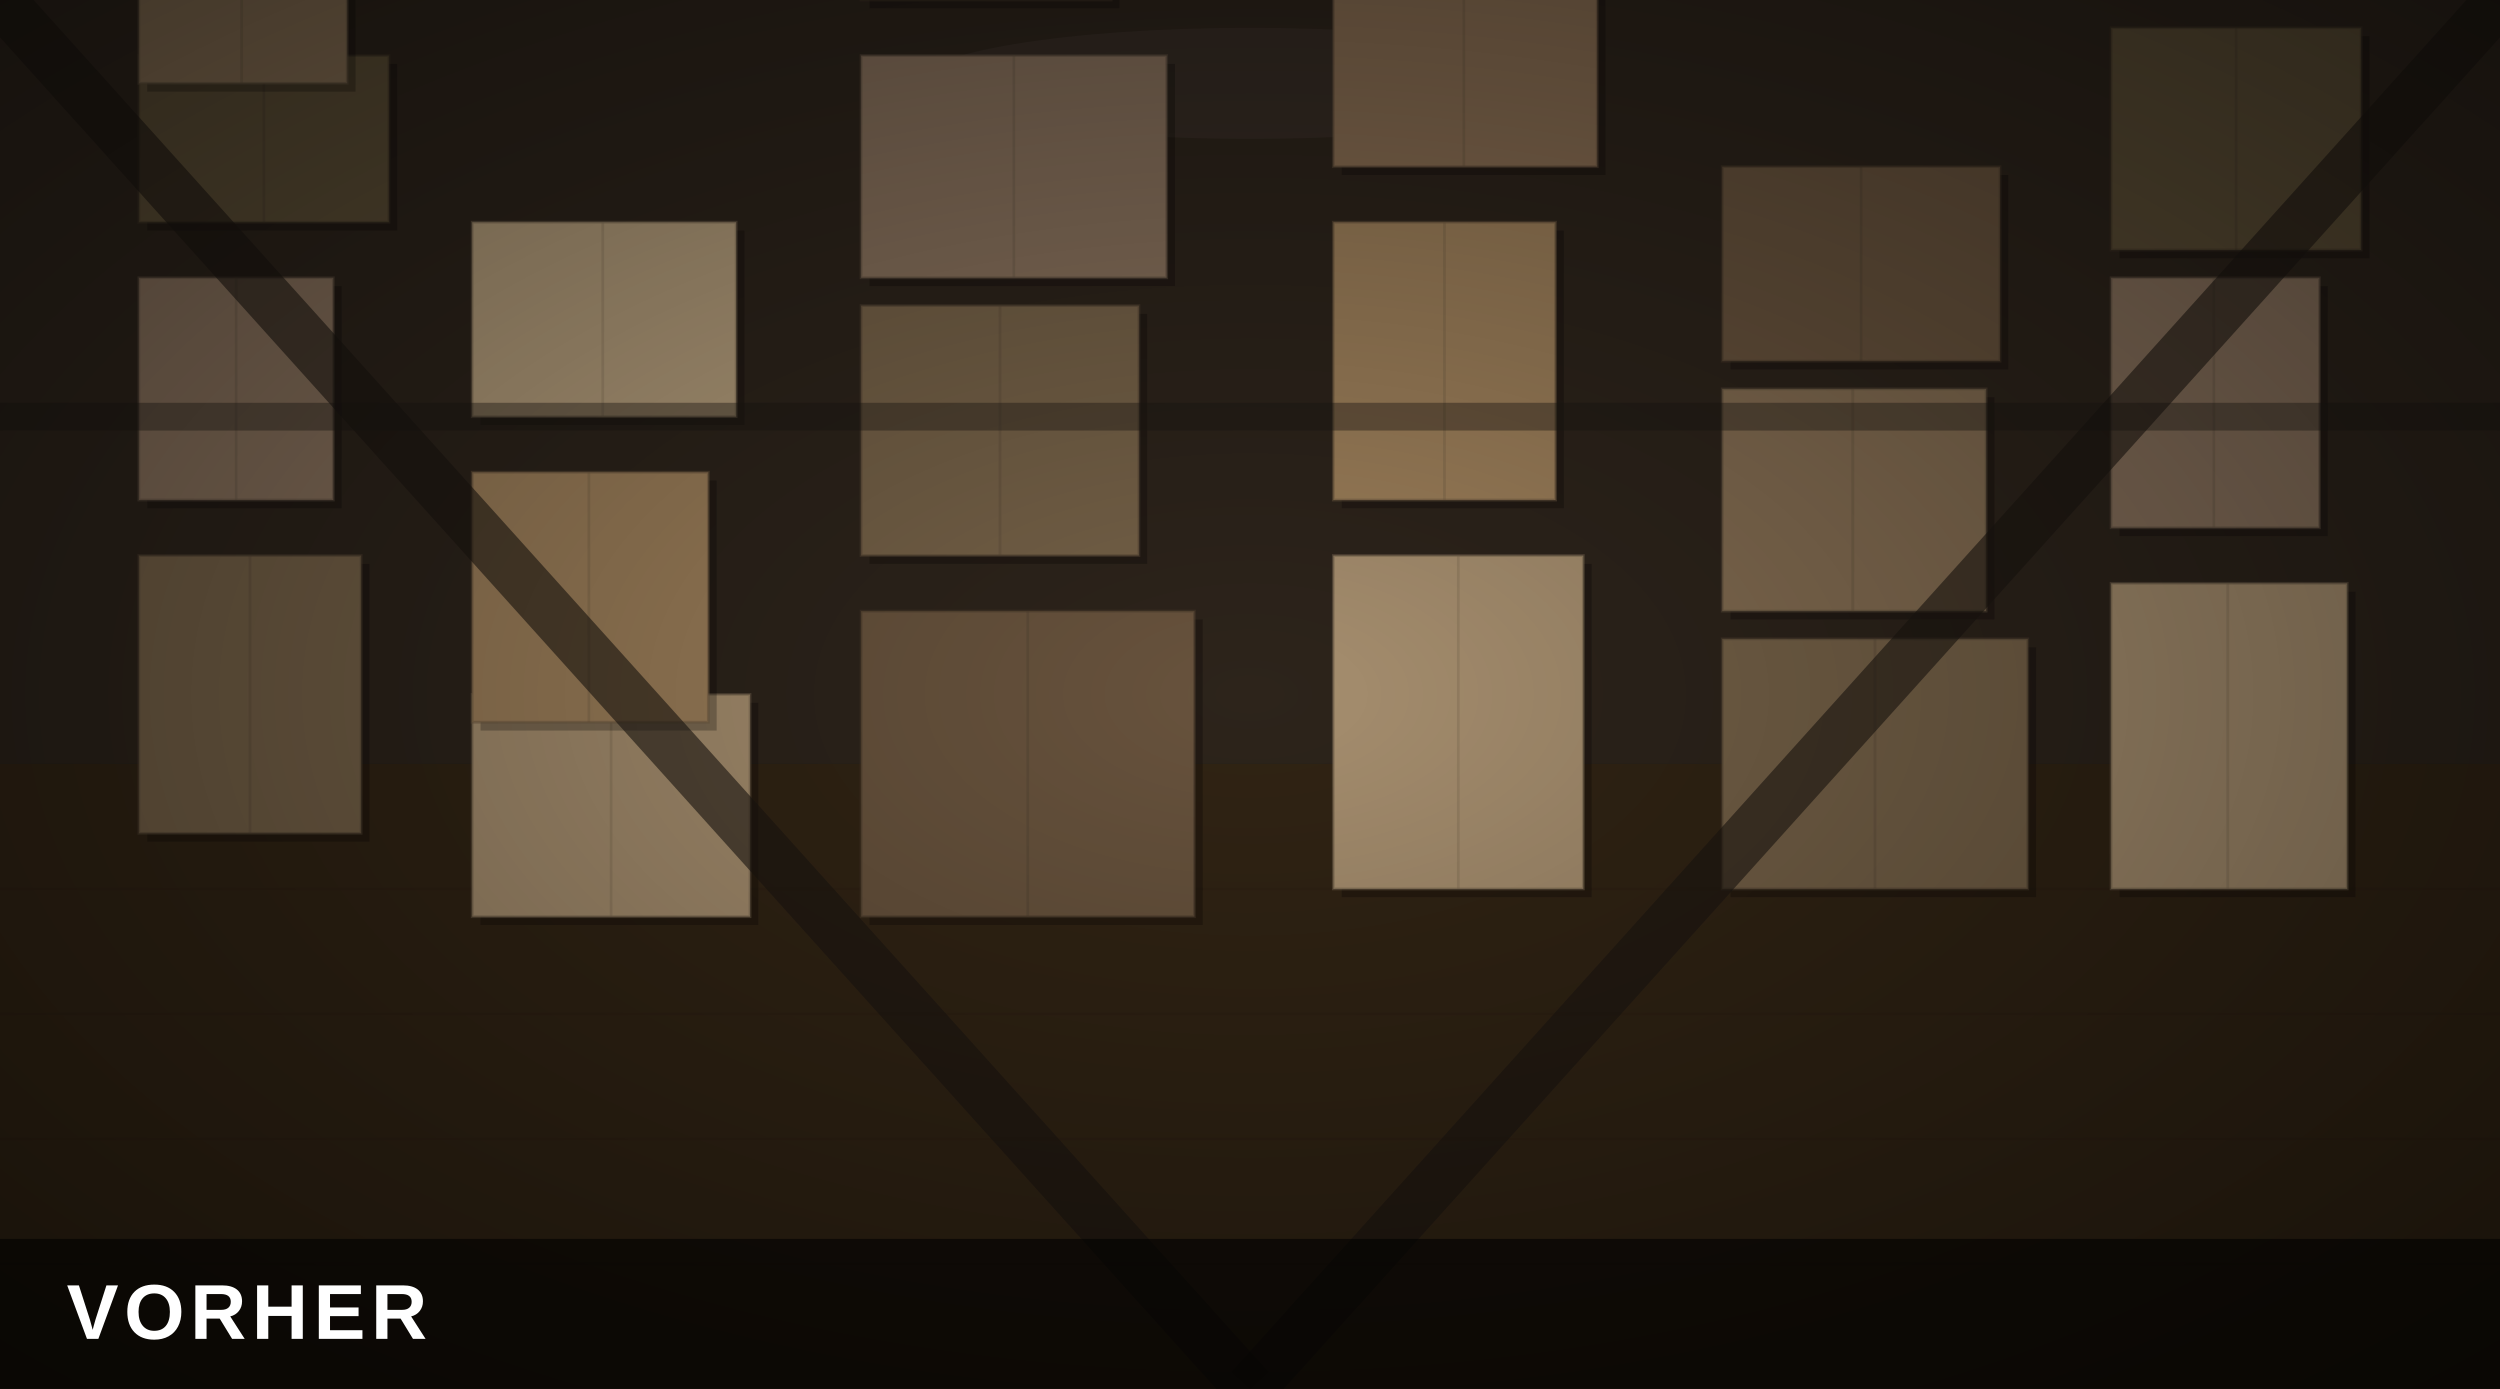
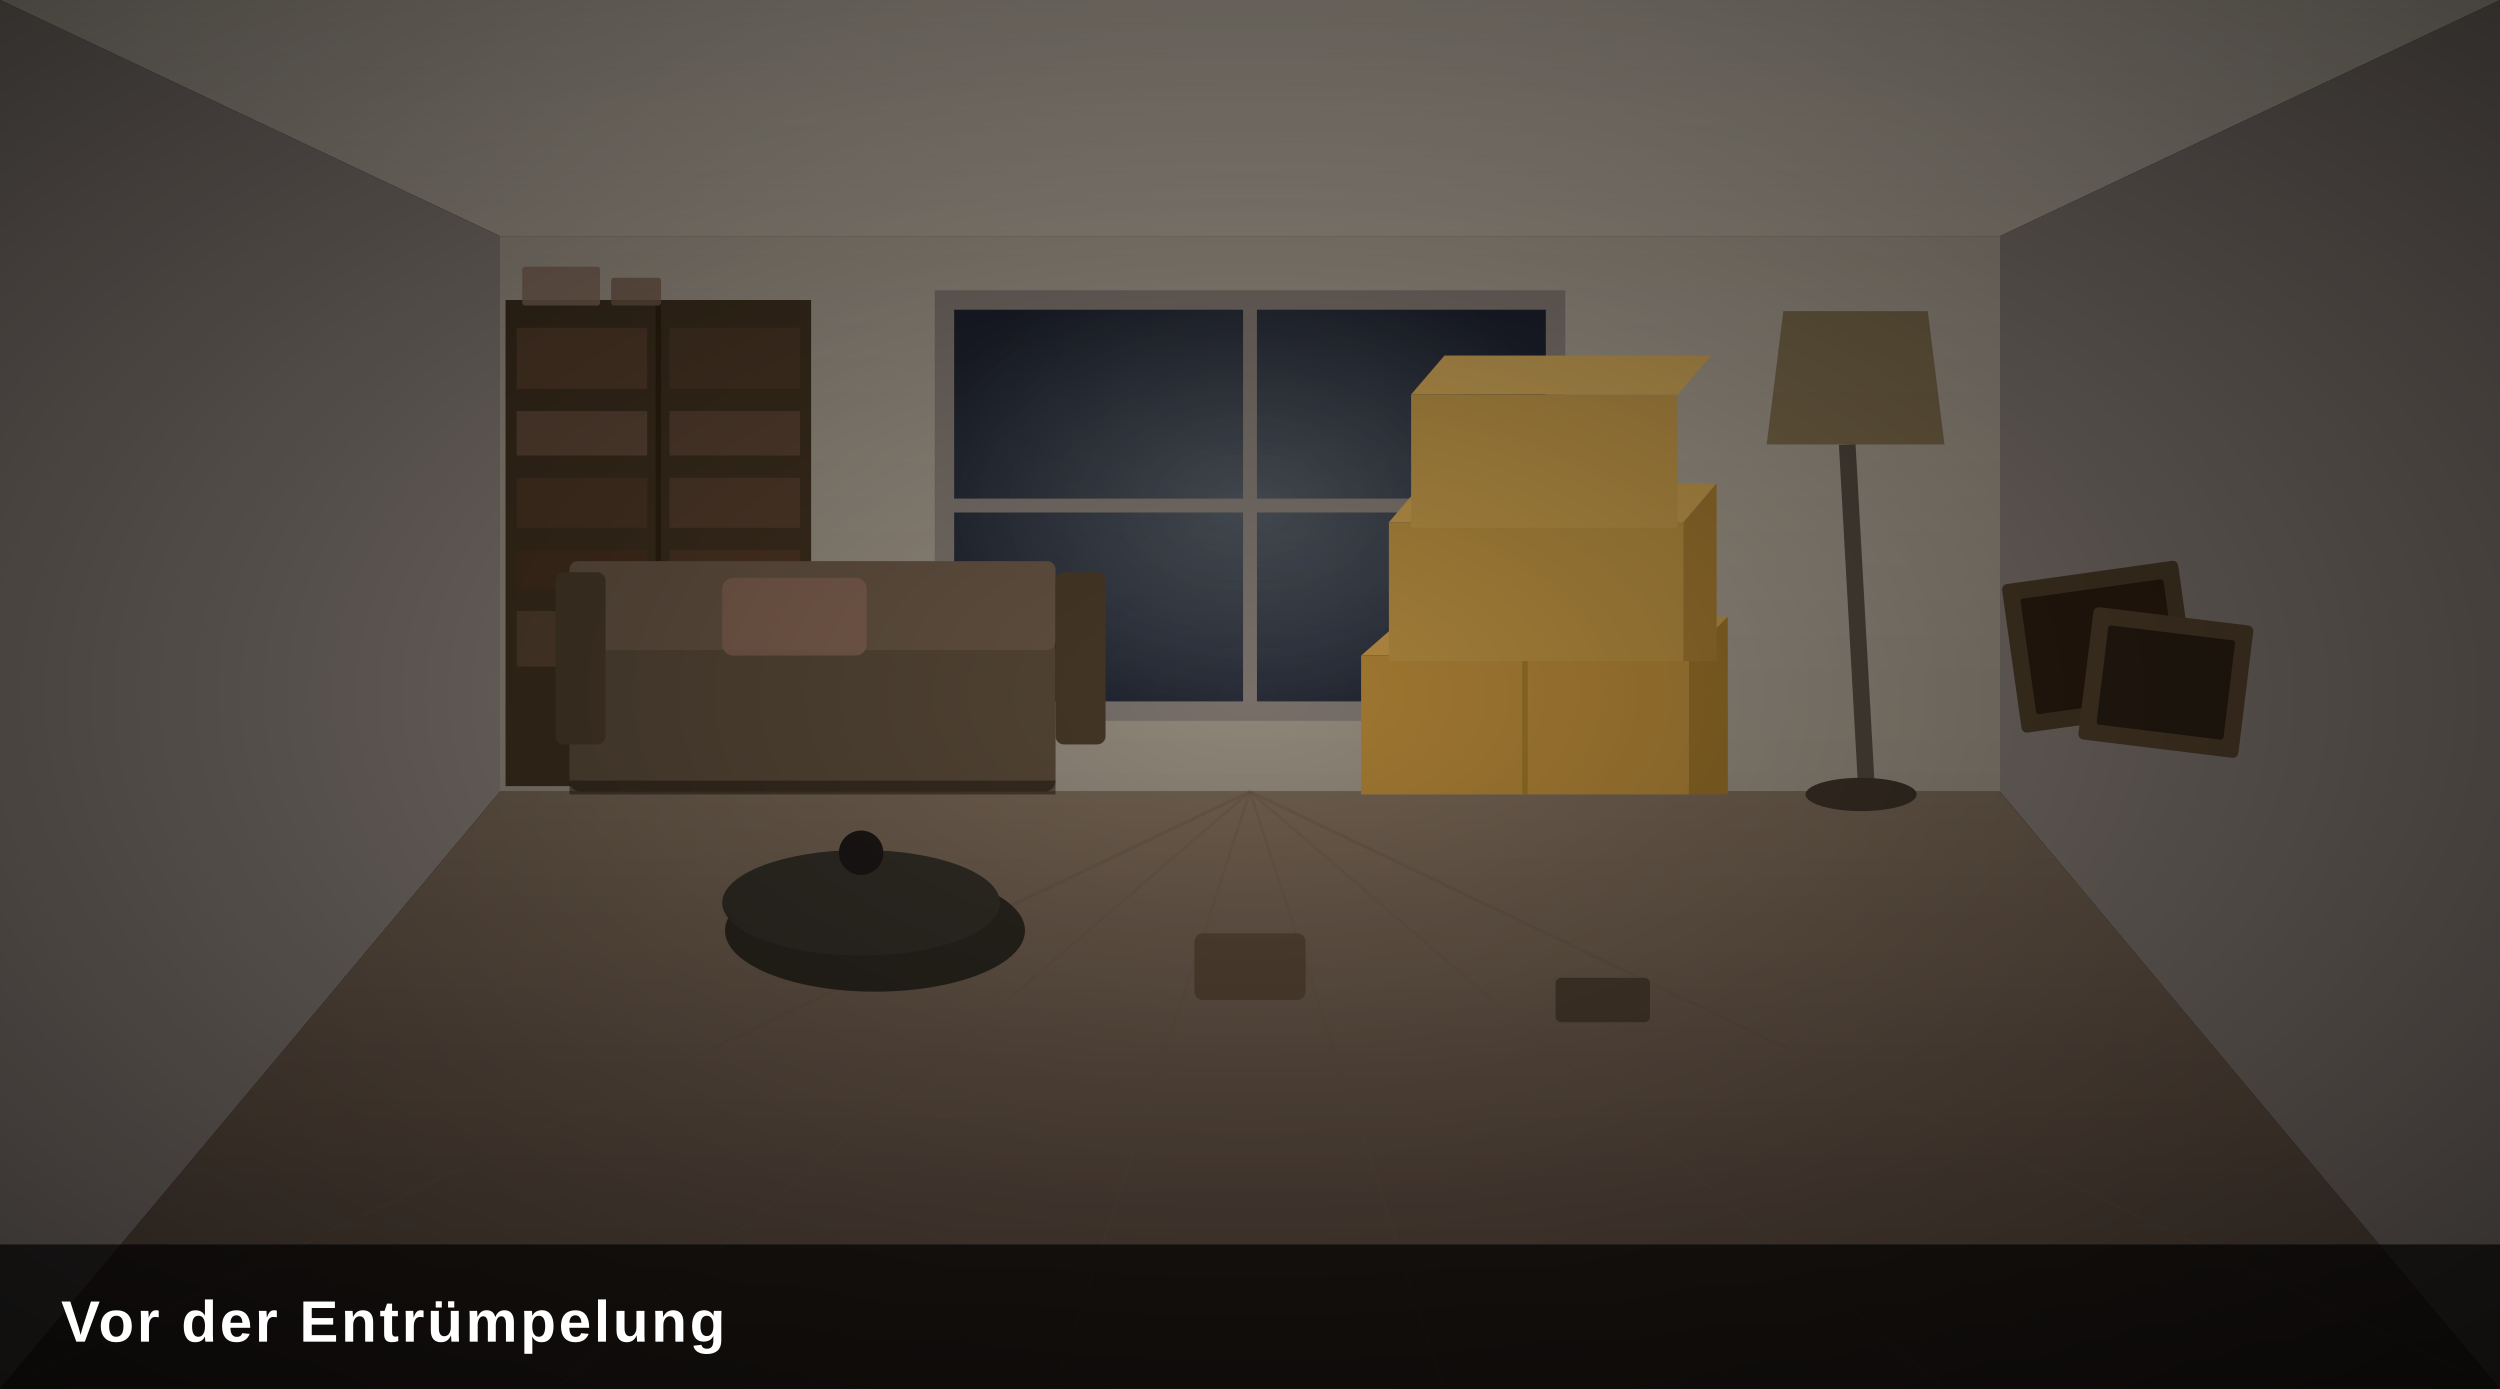
<svg xmlns="http://www.w3.org/2000/svg" viewBox="0 0 900 500" width="900" height="500">
-   <rect width="900" height="500" fill="#251e18" />
-   <rect x="0" y="0" width="900" height="275" fill="#352a20" />
-   <polygon points="0,275 900,275 900,500 0,500" fill="#3a2a18" />
-   <line x1="0" y1="320" x2="900" y2="320" stroke="#312314" stroke-width="1" opacity="0.4" />
-   <line x1="0" y1="365" x2="900" y2="365" stroke="#312314" stroke-width="1" opacity="0.4" />
-   <line x1="0" y1="410" x2="900" y2="410" stroke="#312314" stroke-width="1" opacity="0.4" />
-   <line x1="0" y1="455" x2="900" y2="455" stroke="#312314" stroke-width="1" opacity="0.4" />
-   <ellipse cx="450" cy="30" rx="120" ry="20" fill="#ffffff" opacity="0.05" />
-   <rect x="53" y="203" width="80" height="100" fill="#000" opacity="0.25" />
-   <rect x="50" y="200" width="80" height="100" fill="#8B7355" />
-   <rect x="50" y="200" width="80" height="100" fill="none" stroke="#61503b" stroke-width="1" opacity="0.5" />
-   <line x1="90" y1="200" x2="90" y2="300" stroke="#61503b" stroke-width="1" opacity="0.3" />
-   <rect x="53" y="103" width="70" height="80" fill="#000" opacity="0.25" />
-   <rect x="50" y="100" width="70" height="80" fill="#A0856C" />
-   <rect x="50" y="100" width="70" height="80" fill="none" stroke="#705d4b" stroke-width="1" opacity="0.5" />
-   <line x1="85" y1="100" x2="85" y2="180" stroke="#705d4b" stroke-width="1" opacity="0.3" />
-   <rect x="53" y="23" width="90" height="60" fill="#000" opacity="0.25" />
-   <rect x="50" y="20" width="90" height="60" fill="#6B5A3E" />
-   <rect x="50" y="20" width="90" height="60" fill="none" stroke="#4a3e2b" stroke-width="1" opacity="0.5" />
-   <line x1="95" y1="20" x2="95" y2="80" stroke="#4a3e2b" stroke-width="1" opacity="0.3" />
-   <rect x="53" y="-37" width="75" height="70" fill="#000" opacity="0.25" />
-   <rect x="50" y="-40" width="75" height="70" fill="#9B8060" />
-   <rect x="50" y="-40" width="75" height="70" fill="none" stroke="#6c5943" stroke-width="1" opacity="0.5" />
-   <line x1="87" y1="-40" x2="87" y2="30" stroke="#6c5943" stroke-width="1" opacity="0.3" />
-   <rect x="173" y="253" width="100" height="80" fill="#000" opacity="0.25" />
-   <rect x="170" y="250" width="100" height="80" fill="#C4A882" />
-   <rect x="170" y="250" width="100" height="80" fill="none" stroke="#89755b" stroke-width="1" opacity="0.5" />
-   <line x1="220" y1="250" x2="220" y2="330" stroke="#89755b" stroke-width="1" opacity="0.3" />
-   <rect x="173" y="173" width="85" height="90" fill="#000" opacity="0.25" />
-   <rect x="170" y="170" width="85" height="90" fill="#B8956A" />
-   <rect x="170" y="170" width="85" height="90" fill="none" stroke="#80684a" stroke-width="1" opacity="0.5" />
-   <line x1="212" y1="170" x2="212" y2="260" stroke="#80684a" stroke-width="1" opacity="0.3" />
-   <rect x="173" y="83" width="95" height="70" fill="#000" opacity="0.25" />
-   <rect x="170" y="80" width="95" height="70" fill="#D4B890" />
-   <rect x="170" y="80" width="95" height="70" fill="none" stroke="#948064" stroke-width="1" opacity="0.5" />
-   <line x1="217" y1="80" x2="217" y2="150" stroke="#948064" stroke-width="1" opacity="0.3" />
-   <rect x="313" y="223" width="120" height="110" fill="#000" opacity="0.25" />
-   <rect x="310" y="220" width="120" height="110" fill="#7A6248" />
-   <rect x="310" y="220" width="120" height="110" fill="none" stroke="#554432" stroke-width="1" opacity="0.5" />
-   <line x1="370" y1="220" x2="370" y2="330" stroke="#554432" stroke-width="1" opacity="0.3" />
-   <rect x="313" y="113" width="100" height="90" fill="#000" opacity="0.25" />
-   <rect x="310" y="110" width="100" height="90" fill="#8B7355" />
-   <rect x="310" y="110" width="100" height="90" fill="none" stroke="#61503b" stroke-width="1" opacity="0.5" />
-   <line x1="360" y1="110" x2="360" y2="200" stroke="#61503b" stroke-width="1" opacity="0.3" />
-   <rect x="313" y="23" width="110" height="80" fill="#000" opacity="0.25" />
-   <rect x="310" y="20" width="110" height="80" fill="#A0856C" />
-   <rect x="310" y="20" width="110" height="80" fill="none" stroke="#705d4b" stroke-width="1" opacity="0.5" />
-   <line x1="365" y1="20" x2="365" y2="100" stroke="#705d4b" stroke-width="1" opacity="0.3" />
-   <rect x="313" y="-57" width="90" height="60" fill="#000" opacity="0.25" />
-   <rect x="310" y="-60" width="90" height="60" fill="#6B5A3E" />
-   <rect x="310" y="-60" width="90" height="60" fill="none" stroke="#4a3e2b" stroke-width="1" opacity="0.5" />
-   <line x1="355" y1="-60" x2="355" y2="0" stroke="#4a3e2b" stroke-width="1" opacity="0.3" />
-   <rect x="483" y="203" width="90" height="120" fill="#000" opacity="0.25" />
-   <rect x="480" y="200" width="90" height="120" fill="#C4A882" />
-   <rect x="480" y="200" width="90" height="120" fill="none" stroke="#89755b" stroke-width="1" opacity="0.5" />
-   <line x1="525" y1="200" x2="525" y2="320" stroke="#89755b" stroke-width="1" opacity="0.3" />
-   <rect x="483" y="83" width="80" height="100" fill="#000" opacity="0.25" />
-   <rect x="480" y="80" width="80" height="100" fill="#B8956A" />
-   <rect x="480" y="80" width="80" height="100" fill="none" stroke="#80684a" stroke-width="1" opacity="0.5" />
-   <line x1="520" y1="80" x2="520" y2="180" stroke="#80684a" stroke-width="1" opacity="0.3" />
-   <rect x="483" y="-17" width="95" height="80" fill="#000" opacity="0.25" />
-   <rect x="480" y="-20" width="95" height="80" fill="#A08060" />
-   <rect x="480" y="-20" width="95" height="80" fill="none" stroke="#705943" stroke-width="1" opacity="0.5" />
-   <line x1="527" y1="-20" x2="527" y2="60" stroke="#705943" stroke-width="1" opacity="0.3" />
-   <rect x="483" y="-97" width="85" height="70" fill="#000" opacity="0.25" />
-   <rect x="480" y="-100" width="85" height="70" fill="#C8A870" />
-   <rect x="480" y="-100" width="85" height="70" fill="none" stroke="#8c754e" stroke-width="1" opacity="0.5" />
-   <line x1="522" y1="-100" x2="522" y2="-30" stroke="#8c754e" stroke-width="1" opacity="0.3" />
-   <rect x="623" y="233" width="110" height="90" fill="#000" opacity="0.25" />
-   <rect x="620" y="230" width="110" height="90" fill="#8B7355" />
-   <rect x="620" y="230" width="110" height="90" fill="none" stroke="#61503b" stroke-width="1" opacity="0.5" />
-   <line x1="675" y1="230" x2="675" y2="320" stroke="#61503b" stroke-width="1" opacity="0.3" />
-   <rect x="623" y="143" width="95" height="80" fill="#000" opacity="0.25" />
-   <rect x="620" y="140" width="95" height="80" fill="#9B8060" />
-   <rect x="620" y="140" width="95" height="80" fill="none" stroke="#6c5943" stroke-width="1" opacity="0.5" />
-   <line x1="667" y1="140" x2="667" y2="220" stroke="#6c5943" stroke-width="1" opacity="0.3" />
-   <rect x="623" y="63" width="100" height="70" fill="#000" opacity="0.25" />
-   <rect x="620" y="60" width="100" height="70" fill="#7A6248" />
-   <rect x="620" y="60" width="100" height="70" fill="none" stroke="#554432" stroke-width="1" opacity="0.5" />
-   <line x1="670" y1="60" x2="670" y2="130" stroke="#554432" stroke-width="1" opacity="0.3" />
-   <rect x="763" y="213" width="85" height="110" fill="#000" opacity="0.25" />
-   <rect x="760" y="210" width="85" height="110" fill="#C4A882" />
-   <rect x="760" y="210" width="85" height="110" fill="none" stroke="#89755b" stroke-width="1" opacity="0.5" />
-   <line x1="802" y1="210" x2="802" y2="320" stroke="#89755b" stroke-width="1" opacity="0.3" />
-   <rect x="763" y="103" width="75" height="90" fill="#000" opacity="0.25" />
-   <rect x="760" y="100" width="75" height="90" fill="#A0856C" />
-   <rect x="760" y="100" width="75" height="90" fill="none" stroke="#705d4b" stroke-width="1" opacity="0.5" />
-   <line x1="797" y1="100" x2="797" y2="190" stroke="#705d4b" stroke-width="1" opacity="0.3" />
-   <rect x="763" y="13" width="90" height="80" fill="#000" opacity="0.25" />
-   <rect x="760" y="10" width="90" height="80" fill="#6B5A3E" />
-   <rect x="760" y="10" width="90" height="80" fill="none" stroke="#4a3e2b" stroke-width="1" opacity="0.5" />
-   <line x1="805" y1="10" x2="805" y2="90" stroke="#4a3e2b" stroke-width="1" opacity="0.3" />
-   <line x1="0" y1="0" x2="450" y2="500" stroke="#1f1913" stroke-width="18" opacity="0.6" />
-   <line x1="900" y1="0" x2="450" y2="500" stroke="#1f1913" stroke-width="18" opacity="0.6" />
-   <line x1="0" y1="150" x2="900" y2="150" stroke="#1f1913" stroke-width="10" opacity="0.4" />
-   <rect width="900" height="500" fill="#000" opacity="0.15" />
-   <radialGradient id="vig3b" cx="50%" cy="50%" r="70%">
-     <stop offset="0%" stop-color="transparent" />
-     <stop offset="100%" stop-color="#000" stop-opacity="0.5" />
-   </radialGradient>
-   <rect width="900" height="500" fill="url(#vig3b)" />
-   <rect x="0" y="446" width="900" height="54" fill="#000" opacity="0.6" />
-   <text x="24" y="482" font-family="Arial Black, Arial" font-weight="900" font-size="28" fill="#fff" letter-spacing="2">VORHER</text>
+   <defs>
+     <linearGradient id="v3-ceil" x1="0%" y1="0%" x2="0%" y2="100%">
+       <stop offset="0%" stop-color="#c4bcb0" />
+       <stop offset="100%" stop-color="#b4aca0" />
+     </linearGradient>
+     <linearGradient id="v3-back" x1="0%" y1="0%" x2="0%" y2="100%">
+       <stop offset="0%" stop-color="#aca498" />
+       <stop offset="100%" stop-color="#9c9488" />
+     </linearGradient>
+     <linearGradient id="v3-floor" x1="0%" y1="0%" x2="0%" y2="100%">
+       <stop offset="0%" stop-color="#786858" />
+       <stop offset="100%" stop-color="#584840" />
+     </linearGradient>
+     <radialGradient id="v3-win" cx="50%" cy="50%" r="60%">
+       <stop offset="0%" stop-color="#3a4858" stop-opacity="0.8" />
+       <stop offset="100%" stop-color="#1a2030" />
+     </radialGradient>
+     <radialGradient id="v3-vig" cx="50%" cy="50%" r="70%">
+       <stop offset="0%" stop-color="transparent" />
+       <stop offset="100%" stop-color="#000" stop-opacity="0.60" />
+     </radialGradient>
+   </defs>
+   <rect width="900" height="500" fill="#241c18" />
+   <polygon points="0,0 900,0 720,85 180,85" fill="url(#v3-ceil)" />
+   <polygon points="180,85 720,85 720,285 180,285" fill="url(#v3-back)" />
+   <polygon points="0,0 180,85 180,285 0,500" fill="#8c8480" />
+   <polygon points="900,0 720,85 720,285 900,500" fill="#847c78" />
+   <polygon points="0,500 900,500 720,285 180,285" fill="url(#v3-floor)" />
+   <line x1="450" y1="285" x2="0" y2="500" stroke="#685848" stroke-width="1.2" opacity="0.5" />
+   <line x1="450" y1="285" x2="200" y2="500" stroke="#685848" stroke-width="1" opacity="0.4" />
+   <line x1="450" y1="285" x2="380" y2="500" stroke="#685848" stroke-width="1" opacity="0.35" />
+   <line x1="450" y1="285" x2="520" y2="500" stroke="#685848" stroke-width="1" opacity="0.35" />
+   <line x1="450" y1="285" x2="700" y2="500" stroke="#685848" stroke-width="1" opacity="0.4" />
+   <line x1="450" y1="285" x2="900" y2="500" stroke="#685848" stroke-width="1.2" opacity="0.5" />
+   <rect x="340" y="108" width="220" height="148" fill="url(#v3-win)" />
+   <rect x="340" y="108" width="220" height="148" fill="none" stroke="#847c78" stroke-width="7" />
+   <line x1="450" y1="108" x2="450" y2="256" stroke="#847c78" stroke-width="5" />
+   <line x1="340" y1="182" x2="560" y2="182" stroke="#847c78" stroke-width="5" />
+   <rect x="182" y="108" width="110" height="175" fill="#3e3020" />
+   <line x1="237" y1="108" x2="237" y2="283" stroke="#2e2010" stroke-width="2" />
+   <rect x="186" y="118" width="47" height="22" fill="#5a4030" opacity="0.9" />
+   <rect x="241" y="118" width="47" height="22" fill="#4e3828" opacity="0.9" />
+   <rect x="186" y="148" width="47" height="16" fill="#6a5040" opacity="0.85" />
+   <rect x="241" y="148" width="47" height="16" fill="#624838" opacity="0.85" />
+   <rect x="186" y="172" width="47" height="18" fill="#503828" opacity="0.9" />
+   <rect x="241" y="172" width="47" height="18" fill="#584030" opacity="0.9" />
+   <rect x="186" y="198" width="47" height="14" fill="#4a3020" opacity="0.85" />
+   <rect x="186" y="220" width="47" height="20" fill="#5e4838" opacity="0.8" />
+   <rect x="241" y="198" width="47" height="14" fill="#523828" opacity="0.85" />
+   <rect x="241" y="220" width="47" height="20" fill="#483020" opacity="0.8" />
+   <rect x="188" y="96" width="28" height="14" rx="1" fill="#8a7060" opacity="0.85" />
+   <rect x="220" y="100" width="18" height="10" rx="1" fill="#7a6050" opacity="0.8" />
+   <rect x="205" y="230" width="175" height="55" rx="4" fill="#5a4c3c" />
+   <rect x="205" y="202" width="175" height="32" rx="3" fill="#6a5848" />
+   <rect x="200" y="206" width="18" height="62" rx="3" fill="#4a3c2c" />
+   <rect x="380" y="206" width="18" height="62" rx="3" fill="#4a3c2c" />
+   <rect x="205" y="281" width="175" height="5" fill="#18100a" opacity="0.5" />
+   <rect x="260" y="208" width="52" height="28" rx="4" fill="#8a6858" opacity="0.85" />
+   <rect x="490" y="236" width="118" height="50" fill="#b48838" />
+   <polygon points="490,236 608,236 622,222 506,222" fill="#c49848" />
+   <polygon points="608,236 622,222 622,286 608,286" fill="#987028" />
+   <line x1="549" y1="236" x2="549" y2="286" stroke="#907020" stroke-width="2" opacity="0.65" />
+   <rect x="500" y="188" width="106" height="50" fill="#b89040" />
+   <polygon points="500,188 606,188 618,174 512,174" fill="#c8a050" />
+   <polygon points="606,188 618,174 618,238 606,238" fill="#a07830" />
+   <rect x="508" y="142" width="96" height="48" fill="#c09848" />
+   <polygon points="508,142 604,142 616,128 520,128" fill="#d0a858" />
+   <line x1="665" y1="160" x2="672" y2="285" stroke="#504840" stroke-width="6" />
+   <ellipse cx="670" cy="286" rx="20" ry="6" fill="#3a3028" />
+   <polygon points="636,160 700,160 694,112 642,112" fill="#786848" opacity="0.92" />
+   <rect x="728" y="210" width="64" height="54" rx="2" fill="#4a3c28" transform="rotate(-8 728 264)" />
+   <rect x="734" y="216" width="52" height="42" rx="1" fill="#2a1c10" transform="rotate(-8 728 264)" />
+   <rect x="748" y="218" width="58" height="48" rx="2" fill="#50402c" transform="rotate(7 748 266)" />
+   <rect x="754" y="224" width="46" height="36" rx="1" fill="#281e14" transform="rotate(7 748 266)" />
+   <rect x="430" y="336" width="40" height="24" rx="3" fill="#584838" />
+   <rect x="560" y="352" width="34" height="16" rx="2" fill="#4c3e30" />
+   <ellipse cx="315" cy="335" rx="54" ry="22" fill="#282620" />
+   <ellipse cx="310" cy="325" rx="50" ry="19" fill="#302e28" />
+   <circle cx="310" cy="307" r="8" fill="#181616" />
+   <rect width="900" height="500" fill="#28180a" opacity="0.13" />
+   <rect width="900" height="500" fill="url(#v3-vig)" />
+   <rect x="0" y="448" width="900" height="52" fill="#000" opacity="0.68" />
+   <text x="22" y="483" font-family="Arial Black,Arial" font-weight="900" font-size="21" fill="#fff" letter-spacing="1">Vor der Entrümpelung</text>
</svg>
